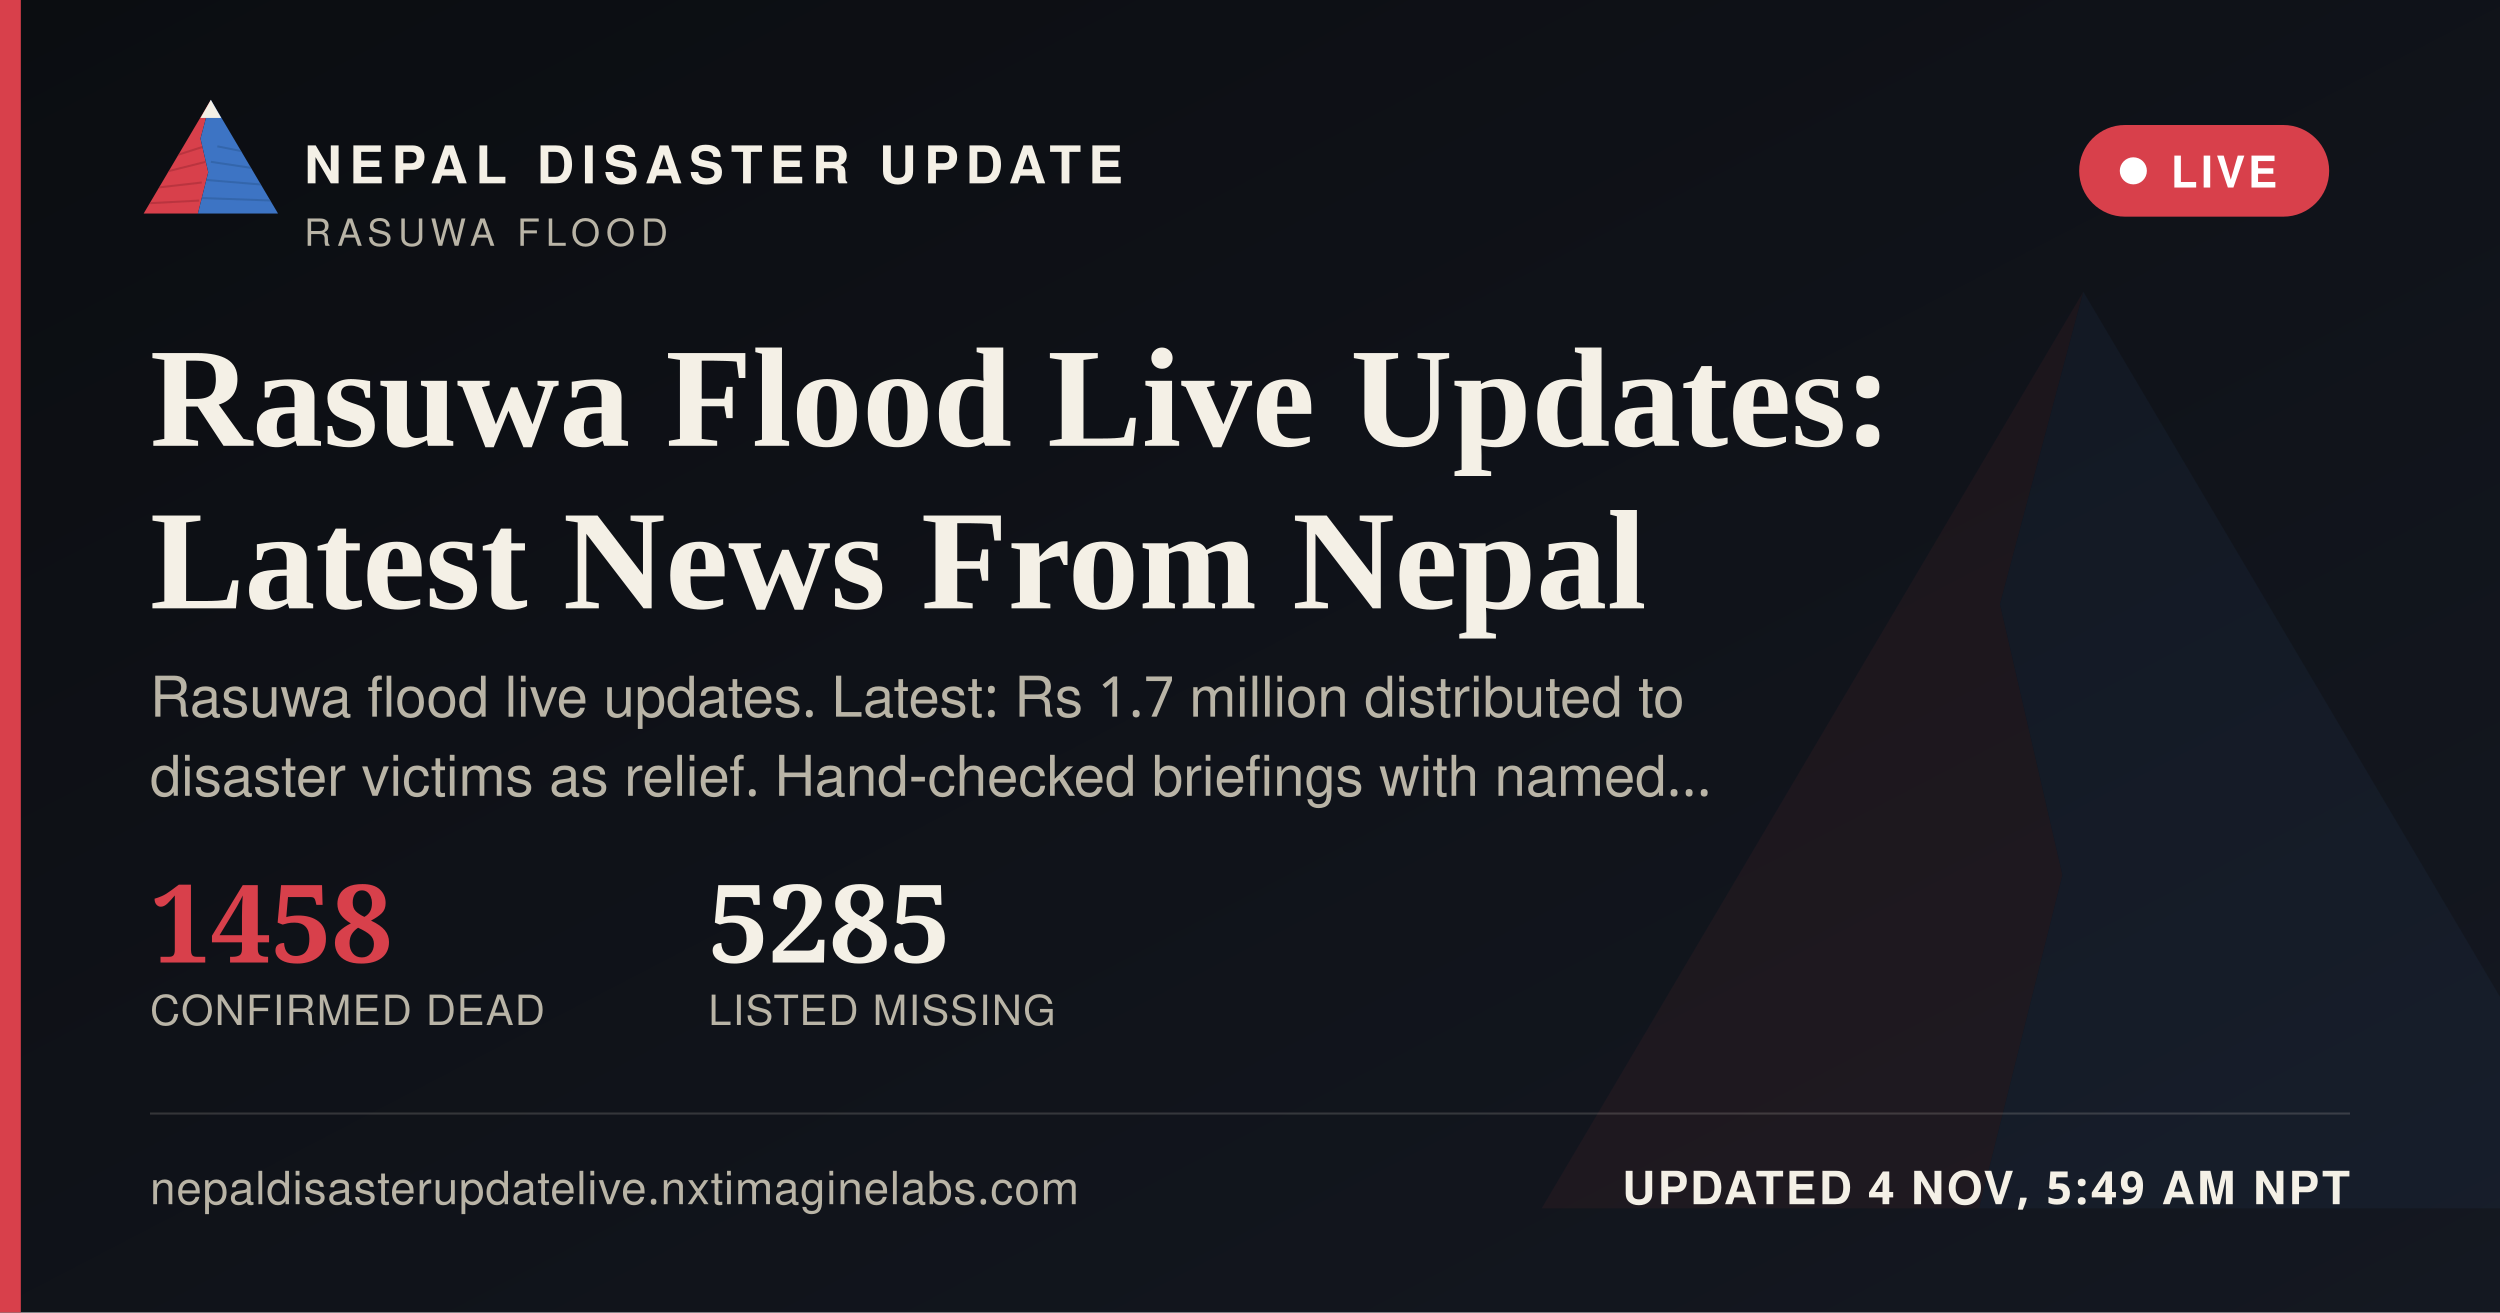
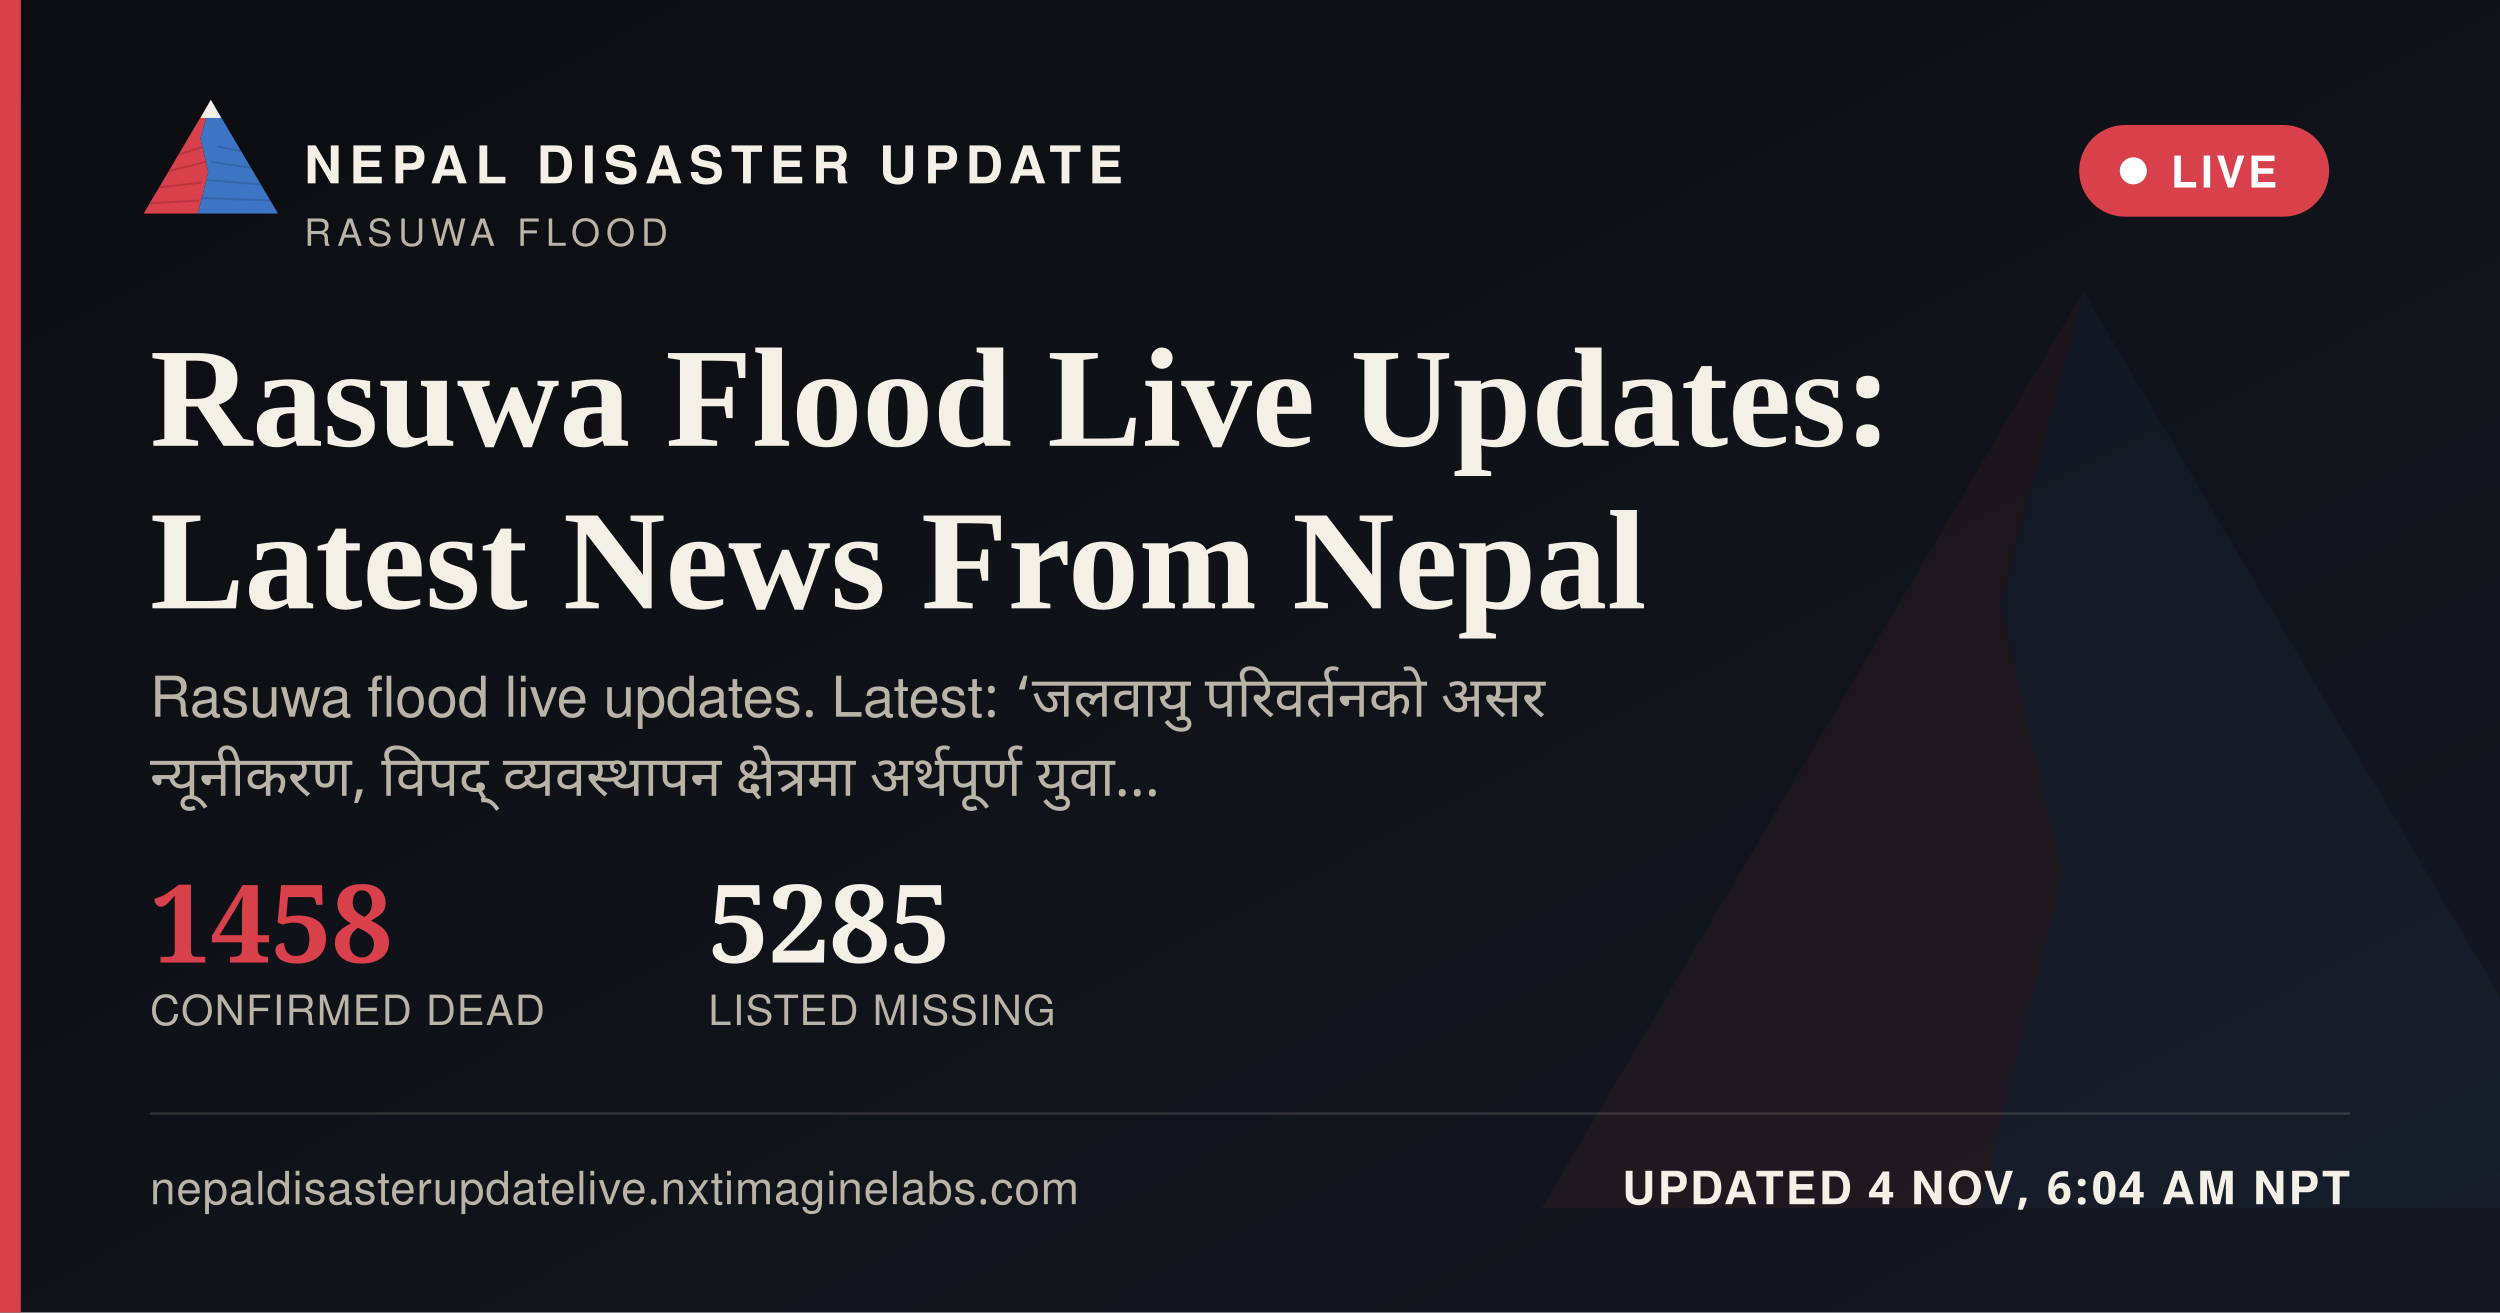
<svg xmlns="http://www.w3.org/2000/svg" width="1200" height="630" viewBox="0 0 1200 630">
  <defs>
    <linearGradient id="ogbg" x1="0" y1="0" x2="1" y2="1">
      <stop offset="0" stop-color="#0B0D11" />
      <stop offset="1" stop-color="#141821" />
    </linearGradient>
  </defs>
  <rect width="1200" height="630" fill="url(#ogbg)" />
  <g transform="translate(700,60) scale(5)" opacity="0.06">
    <polygon points="60,16 52,46 58,72 50,104 8,104" fill="#D8404B" />
    <polygon points="60,16 112,104 50,104 58,72 52,46" fill="#3D74C4" />
  </g>
  <rect x="0" y="0" width="10" height="630" fill="#D8404B" />
  <g transform="translate(64,38) scale(0.62)">
    <g>
      <defs>
        <clipPath id="ogLc">
          <polygon points="60,16 52,46 58,72 50,104 8,104" />
        </clipPath>
        <clipPath id="ogRc">
          <polygon points="60,16 112,104 50,104 58,72 52,46" />
        </clipPath>
      </defs>
      <polygon points="60,16 52,46 58,72 50,104 8,104" fill="#D8404B" />
      <g clip-path="url(#ogLc)" stroke="#A32A34" stroke-width="1.6" fill="none" opacity="0.55">
        <path d="M30,60 L55,52" />
        <path d="M24,72 L56,64" />
        <path d="M18,84 L53,80" />
        <path d="M13,96 L51,94" />
      </g>
      <polygon points="60,16 112,104 50,104 58,72 52,46" fill="#3D74C4" />
      <g clip-path="url(#ogRc)" stroke="#2A5793" stroke-width="1.6" fill="none" opacity="0.5">
        <path d="M65,52 L95,58" />
        <path d="M60,64 L100,70" />
        <path d="M56,78 L104,82" />
        <path d="M52,92 L108,94" />
      </g>
      <polygon points="60,16 52,30 68,30" fill="#F4F0E6" />
    </g>
  </g>
  <text x="146" y="88" font-family="'Public Sans', 'Noto Sans Devanagari', 'Helvetica Neue', Helvetica, Arial, sans-serif" font-size="25" font-weight="800" letter-spacing="3.6" fill="#F4F0E6">NEPAL DISASTER UPDATE</text>
  <text x="146" y="118" font-family="'Public Sans', 'Noto Sans Devanagari', 'Helvetica Neue', Helvetica, Arial, sans-serif" font-size="18" letter-spacing="2.8" fill="#B9B4A6">RASUWA FLOOD</text>
  <g>
    <rect x="998" y="60" width="120" height="44" rx="22" fill="#D8404B" stroke="none" />
    <circle cx="1024" cy="82" r="6.5" fill="#FFFFFF" />
    <text x="1042" y="90" font-family="'Public Sans', 'Noto Sans Devanagari', 'Helvetica Neue', Helvetica, Arial, sans-serif" font-size="21" font-weight="700" letter-spacing="1.6" fill="#FFFFFF">LIVE</text>
  </g>
  <text x="72" y="214" font-family="Newsreader, 'Noto Serif Devanagari', Georgia, 'Times New Roman', serif" font-size="68" font-weight="600" fill="#F4F0E6">Rasuwa Flood Live Updates:</text>
  <text x="72" y="292" font-family="Newsreader, 'Noto Serif Devanagari', Georgia, 'Times New Roman', serif" font-size="68" font-weight="600" fill="#F4F0E6">Latest News From Nepal</text>
-   <text x="72" y="344" font-family="'Public Sans', 'Noto Sans Devanagari', 'Helvetica Neue', Helvetica, Arial, sans-serif" font-size="27" fill="#B9B4A6">Rasuwa flood live updates. Latest: Rs 1.7 million distributed to</text>
-   <text x="72" y="382" font-family="'Public Sans', 'Noto Sans Devanagari', 'Helvetica Neue', Helvetica, Arial, sans-serif" font-size="27" fill="#B9B4A6">disaster victims as relief. Hand-checked briefings with named…</text>
+   <text x="72" y="344" font-family="'Public Sans', 'Noto Sans Devanagari', 'Helvetica Neue', Helvetica, Arial, sans-serif" font-size="27" fill="#B9B4A6" word-spacing="6">Rasuwa flood live updates. Latest: ‘जलवायु परिवर्तनको असर</text>
+   <text x="72" y="382" font-family="'Public Sans', 'Noto Sans Devanagari', 'Helvetica Neue', Helvetica, Arial, sans-serif" font-size="27" fill="#B9B4A6" word-spacing="6">न्यूनीकरण, विपद् व्यवस्थापन क्षेत्रमा अर्थपूर्ण युवा…</text>
  <g transform="translate(72,462)">
    <text x="0" y="0" font-family="Newsreader, 'Noto Serif Devanagari', Georgia, 'Times New Roman', serif" font-size="52" font-weight="600" fill="#D8404B">1458</text>
    <text x="0" y="30" font-family="'Public Sans', 'Noto Sans Devanagari', 'Helvetica Neue', Helvetica, Arial, sans-serif" font-size="20" letter-spacing="0.6" fill="#B9B4A6">CONFIRMED DEAD</text>
    <text x="268" y="0" font-family="Newsreader, 'Noto Serif Devanagari', Georgia, 'Times New Roman', serif" font-size="52" font-weight="600" fill="#F4F0E6">5285</text>
    <text x="268" y="30" font-family="'Public Sans', 'Noto Sans Devanagari', 'Helvetica Neue', Helvetica, Arial, sans-serif" font-size="20" letter-spacing="0.6" fill="#B9B4A6">LISTED MISSING</text>
  </g>
  <rect x="72" y="534" width="1056" height="1" fill="rgba(244,240,230,0.16)" />
  <text x="72" y="578" font-family="'Public Sans', 'Noto Sans Devanagari', 'Helvetica Neue', Helvetica, Arial, sans-serif" font-size="22" fill="#B9B4A6" letter-spacing="0.4">nepaldisasterupdatelive.nxtimaginelabs.com</text>
-   <text x="1128" y="578" text-anchor="end" font-family="'Public Sans', 'Noto Sans Devanagari', 'Helvetica Neue', Helvetica, Arial, sans-serif" font-size="22" font-weight="700" letter-spacing="1.2" fill="#F4F0E6">UPDATED 4 NOV, 5:49 AM NPT</text>
+   <text x="1128" y="578" text-anchor="end" font-family="'Public Sans', 'Noto Sans Devanagari', 'Helvetica Neue', Helvetica, Arial, sans-serif" font-size="22" font-weight="700" letter-spacing="1.2" fill="#F4F0E6">UPDATED 4 NOV, 6:04 AM NPT</text>
</svg>
